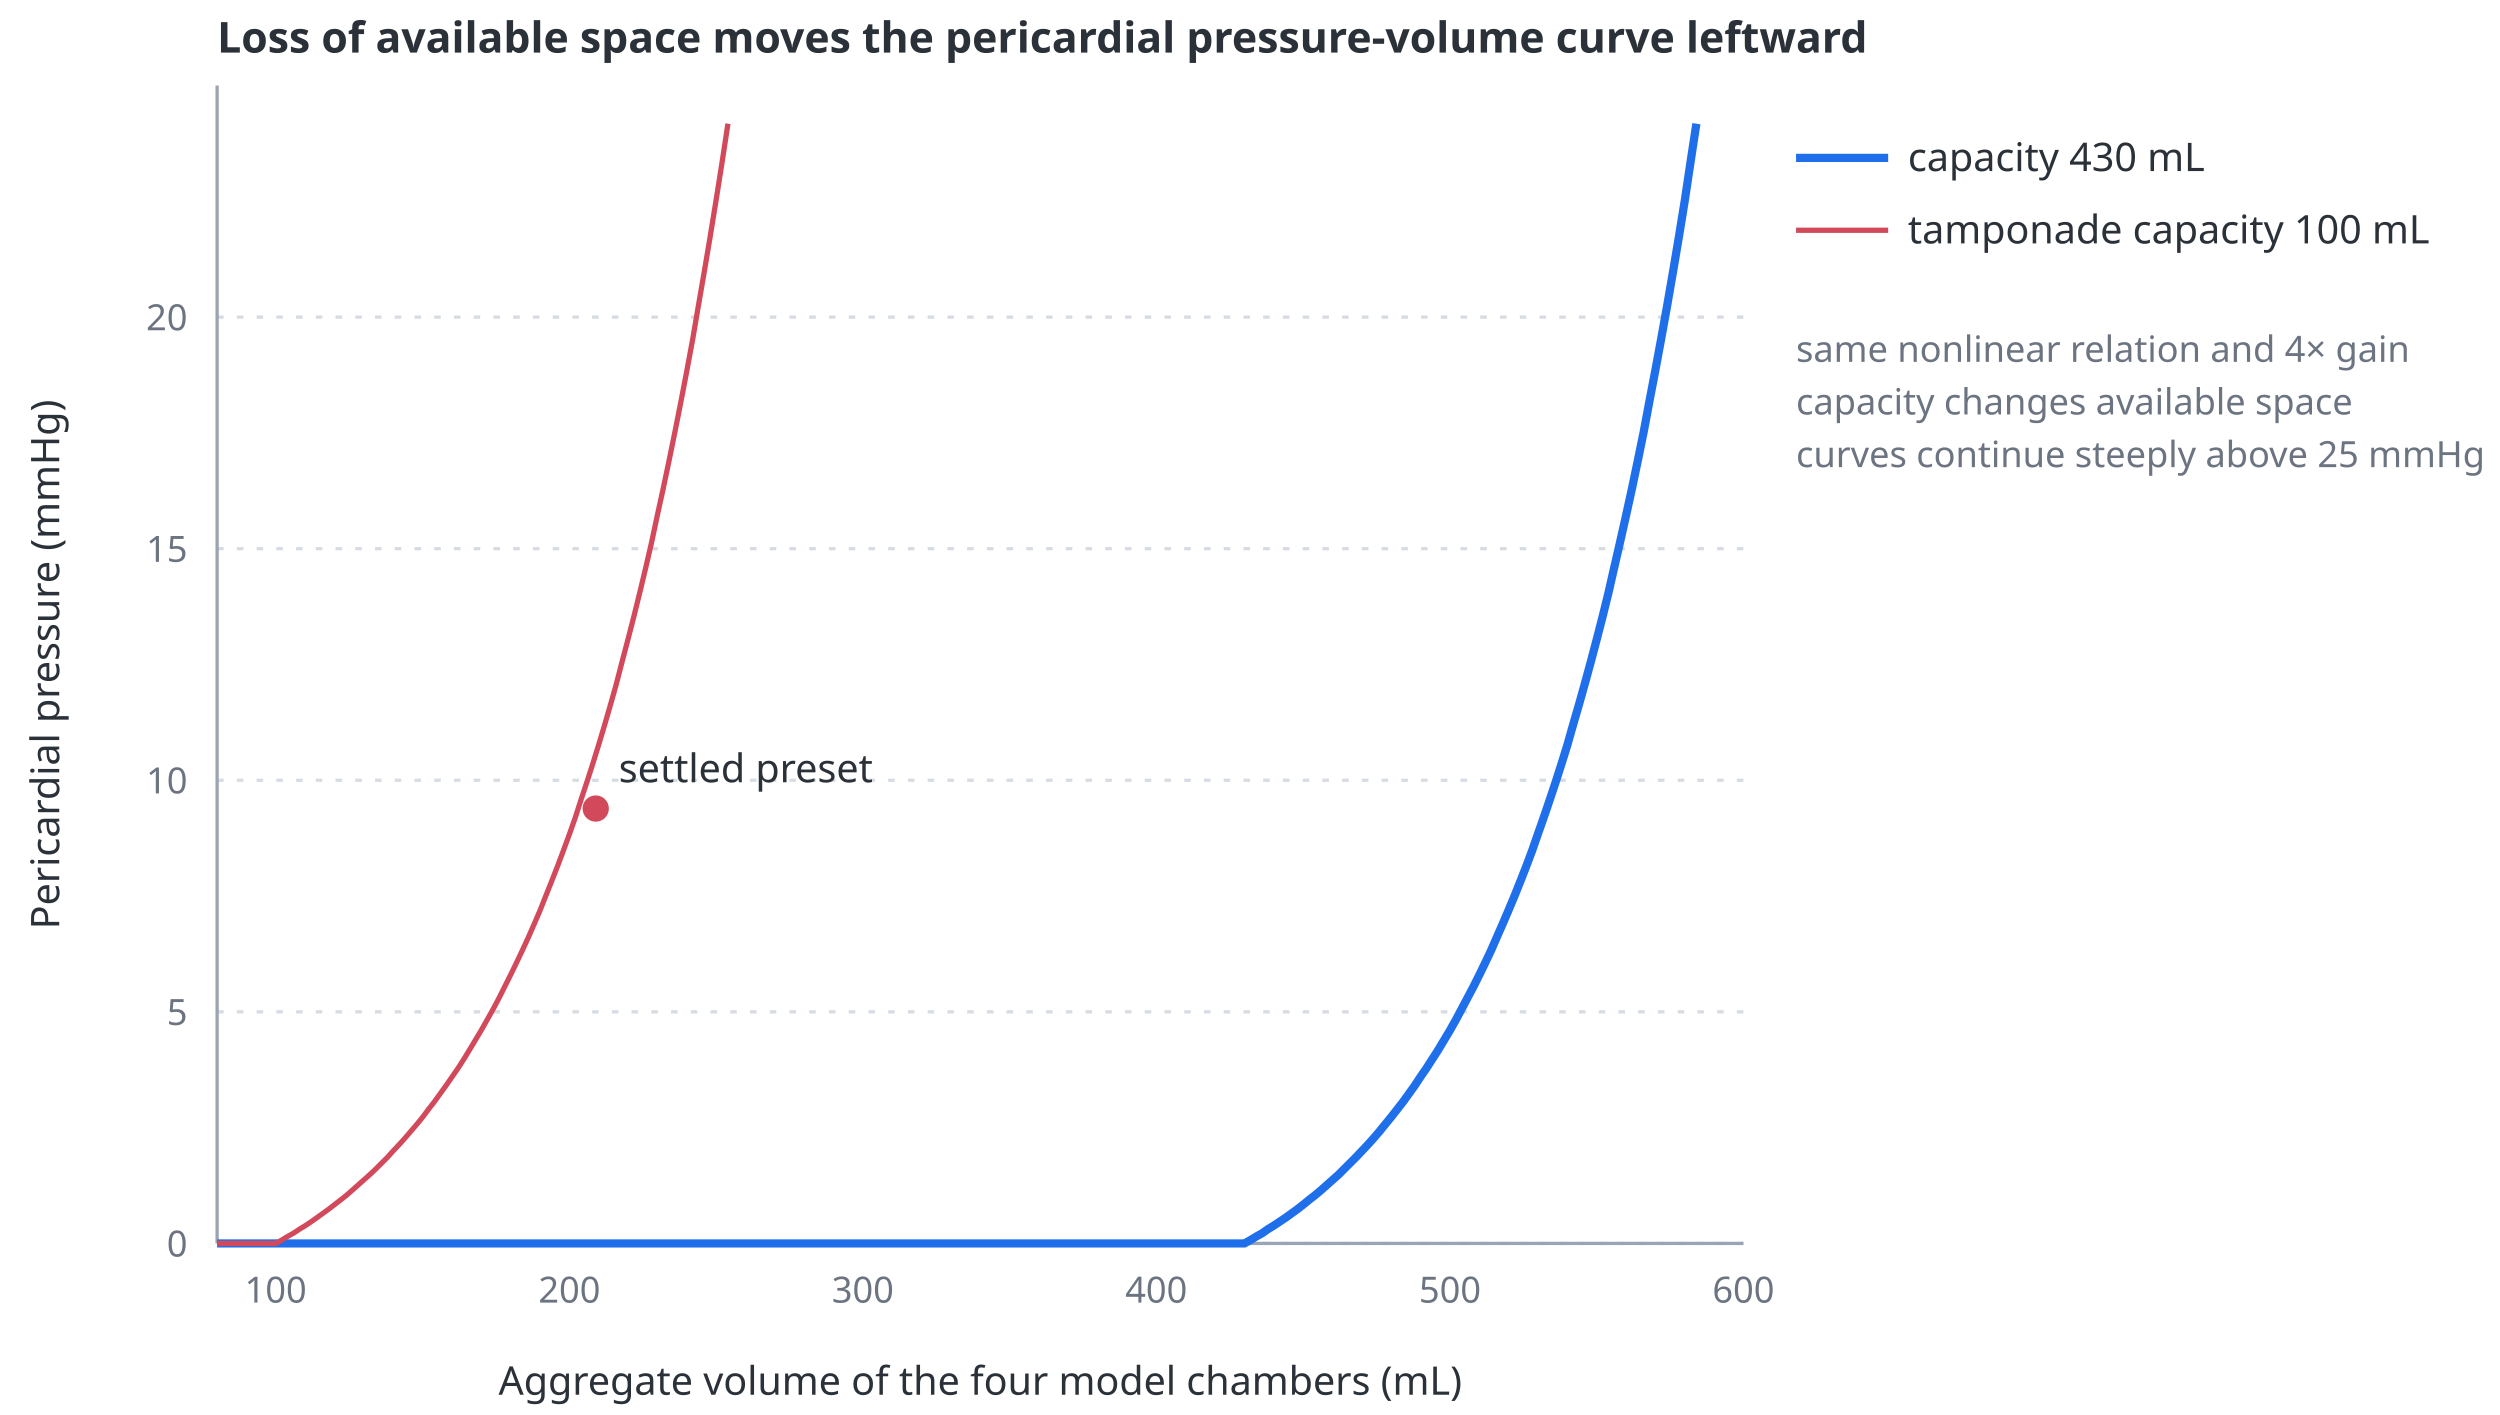
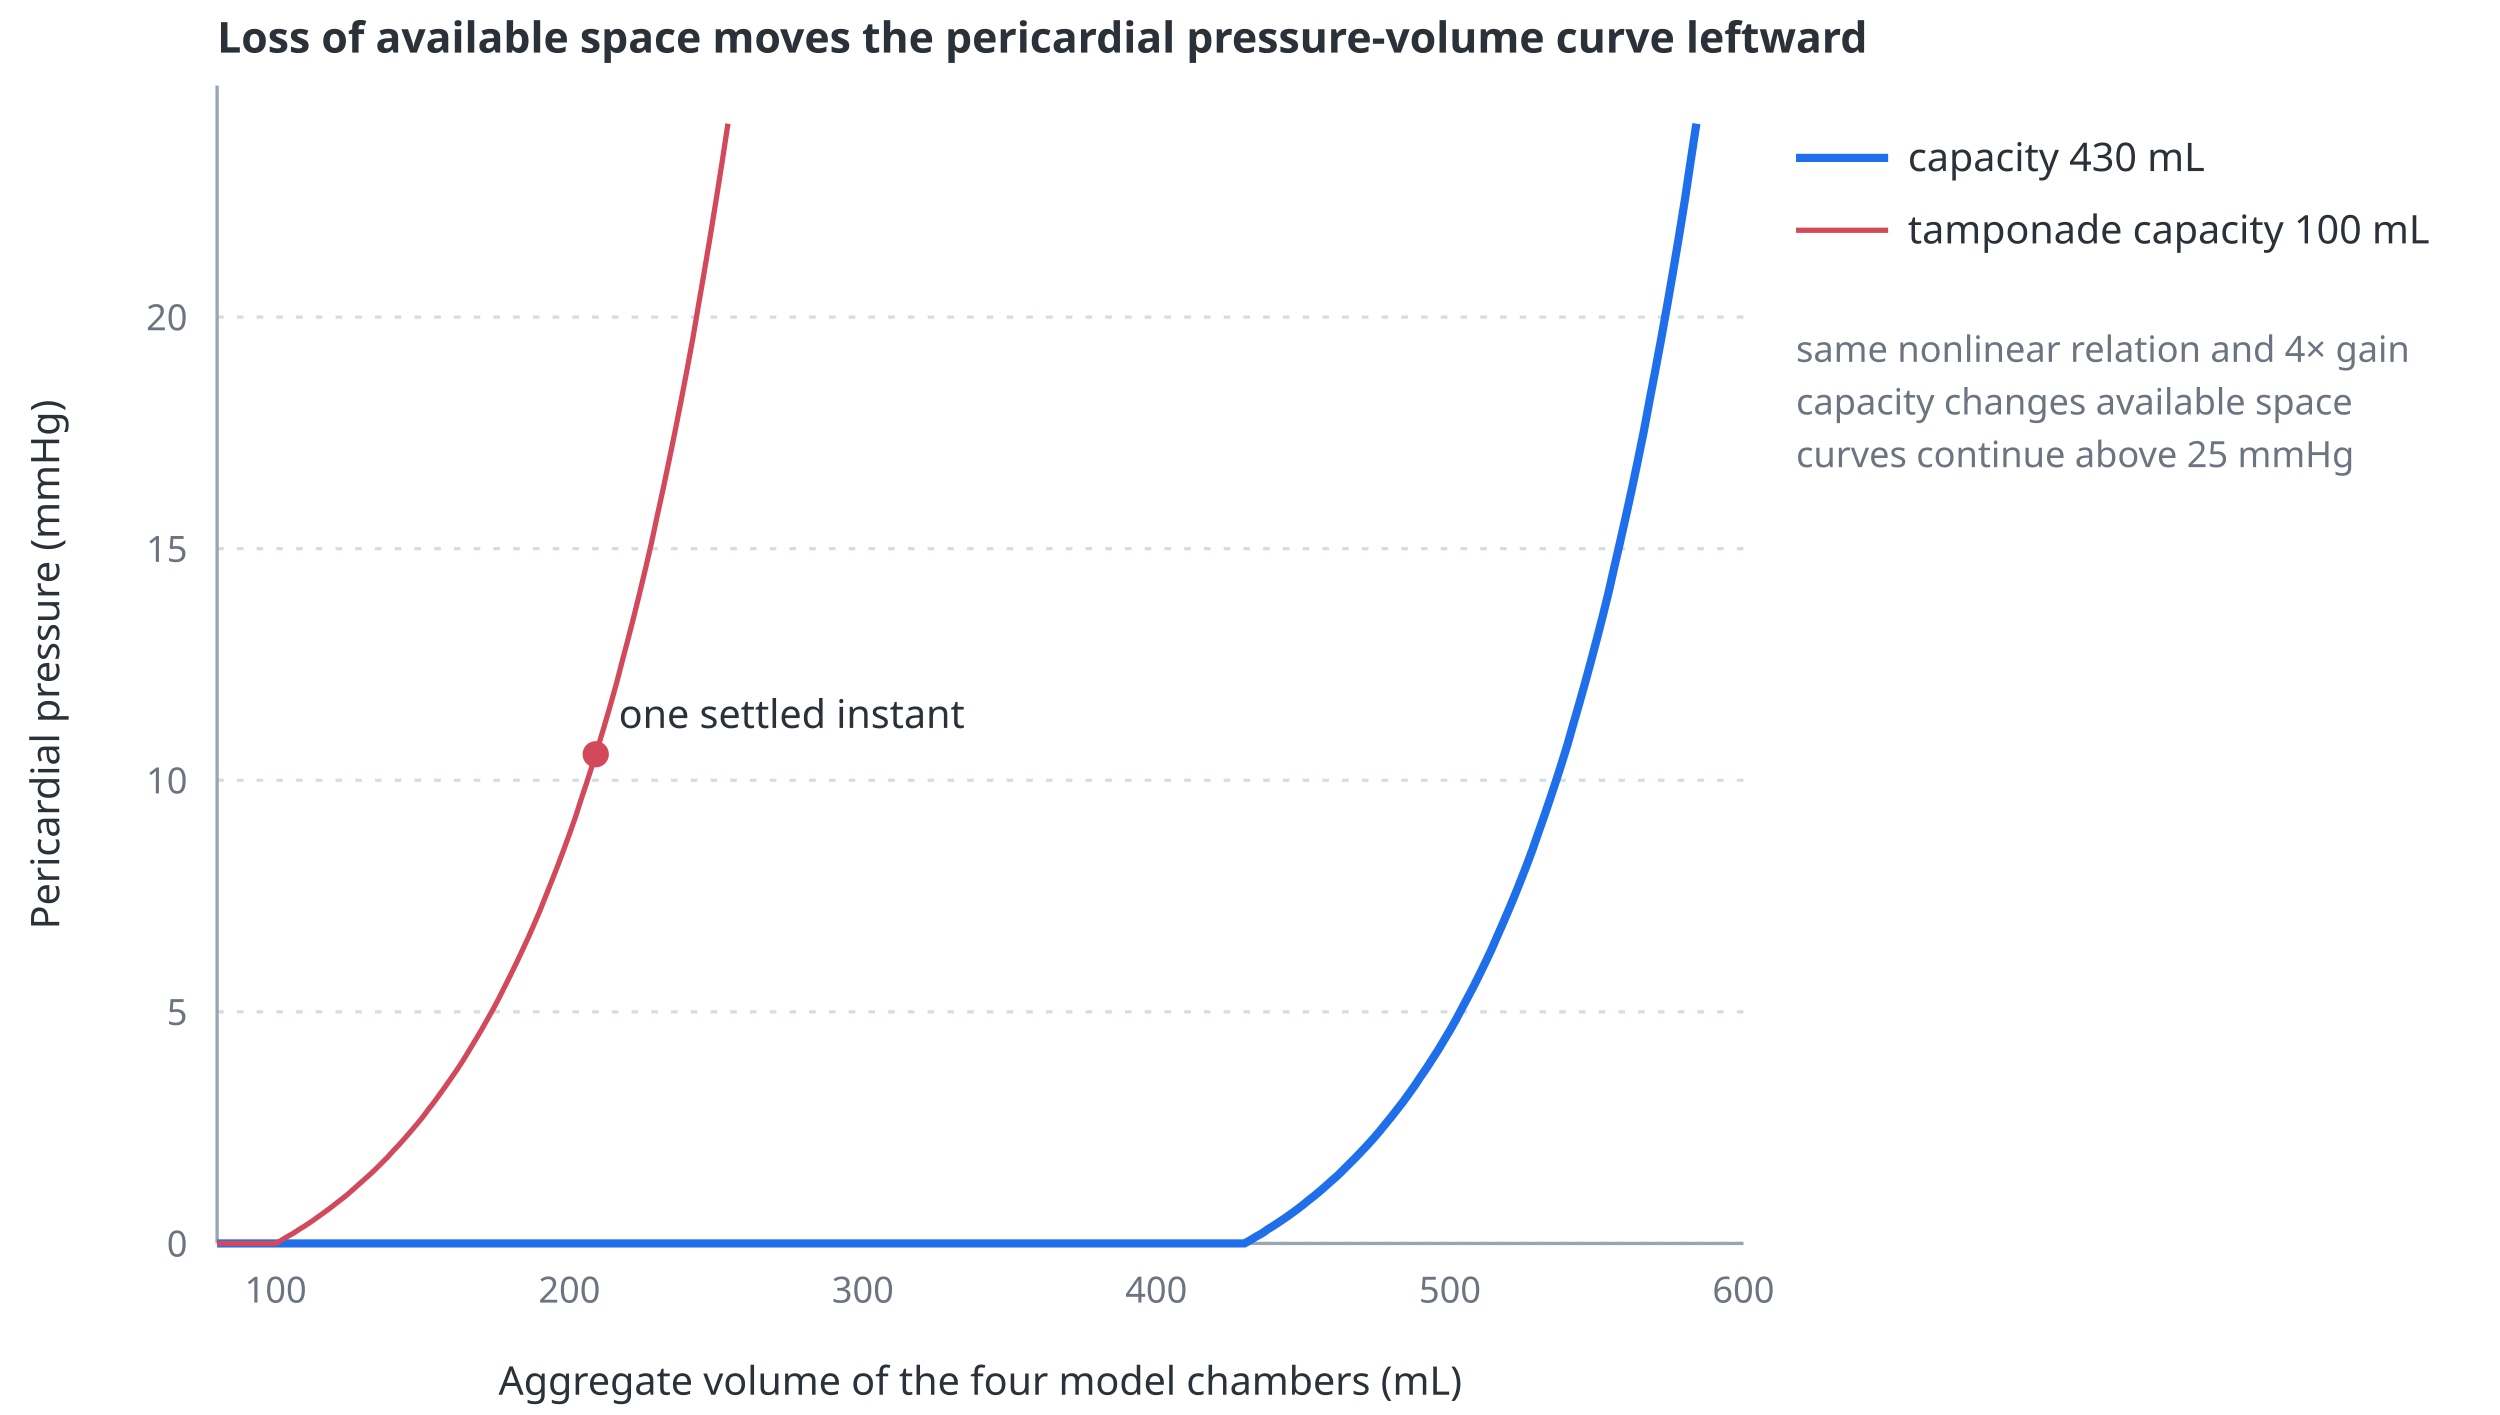
<svg xmlns="http://www.w3.org/2000/svg" viewBox="0 0 760 430" class="arthur-fig" role="img" aria-label="Loss of available space moves the pericardial pressure-volume curve leftward">
  <style>
  svg.arthur-fig .bg { fill: none }
  svg.arthur-fig .axis { stroke: var(--fig-axis, #9aa4b2); stroke-width: 1 }
  svg.arthur-fig .grid { stroke: var(--fig-grid, #d7dce3); stroke-width: 1; stroke-dasharray: 2 4 }
  svg.arthur-fig .tick { fill: var(--fig-muted, #6b7480); font: 11px system-ui, sans-serif }
  svg.arthur-fig .label { fill: var(--fig-text, #2b3138); font: 12px system-ui, sans-serif }
  svg.arthur-fig .title { fill: var(--fig-text, #2b3138); font: 600 13px system-ui, sans-serif }
  svg.arthur-fig .lm { stroke: var(--fig-grid, #d7dce3); stroke-width: 1 }
  svg.arthur-fig .lm-text { fill: var(--fig-muted, #6b7480); font: 600 11px system-ui, sans-serif }
  svg.arthur-fig .total { stroke: var(--fig-total, #1f6feb); stroke-width: 2.5; fill: none }
  svg.arthur-fig .alv { stroke: var(--fig-alv, #d1495b); stroke-width: 1.6; fill: none; stroke-dasharray: 6 3 }
  svg.arthur-fig .extra { stroke: var(--fig-extra, #2a9d8f); stroke-width: 1.6; fill: none; stroke-dasharray: 6 3 }
  svg.arthur-fig .nadir { stroke: var(--fig-total, #1f6feb); stroke-width: 1; stroke-dasharray: 3 3 }
  svg.arthur-fig .dot { fill: var(--fig-total, #1f6feb); stroke: none }
  @media (prefers-color-scheme: dark) {
    svg.arthur-fig .axis { stroke: #5b6472 }
    svg.arthur-fig .grid, svg.arthur-fig .lm { stroke: #363d47 }
    svg.arthur-fig .tick, svg.arthur-fig .lm-text { fill: #8b95a3 }
    svg.arthur-fig .label, svg.arthur-fig .title { fill: #d6dbe2 }
    svg.arthur-fig .total, svg.arthur-fig .nadir { stroke: #58a6ff }
    svg.arthur-fig .dot { fill: #58a6ff }
    svg.arthur-fig .alv { stroke: #f08c9a }
    svg.arthur-fig .extra { stroke: #4fd1c1 }
  }
</style>
  <rect class="bg" width="760" height="430" />
  <text class="title" x="66" y="16">Loss of available space moves the pericardial pressure-volume curve leftward</text>
  <line class="grid" x1="66" y1="378.0" x2="530" y2="378.0" />
  <text class="tick" x="57" y="382.0" text-anchor="end">0</text>
  <line class="grid" x1="66" y1="307.6" x2="530" y2="307.6" />
  <text class="tick" x="57" y="311.6" text-anchor="end">5</text>
  <line class="grid" x1="66" y1="237.2" x2="530" y2="237.2" />
  <text class="tick" x="57" y="241.2" text-anchor="end">10</text>
  <line class="grid" x1="66" y1="166.8" x2="530" y2="166.8" />
  <text class="tick" x="57" y="170.8" text-anchor="end">15</text>
  <line class="grid" x1="66" y1="96.4" x2="530" y2="96.4" />
  <text class="tick" x="57" y="100.4" text-anchor="end">20</text>
  <text class="tick" x="83.8" y="396" text-anchor="middle">100</text>
  <text class="tick" x="173.1" y="396" text-anchor="middle">200</text>
  <text class="tick" x="262.3" y="396" text-anchor="middle">300</text>
  <text class="tick" x="351.5" y="396" text-anchor="middle">400</text>
  <text class="tick" x="440.8" y="396" text-anchor="middle">500</text>
  <text class="tick" x="530.0" y="396" text-anchor="middle">600</text>
  <line class="axis" x1="66" y1="26" x2="66" y2="378" />
  <line class="axis" x1="66" y1="378.0" x2="530" y2="378.0" />
  <path class="total" style="stroke-dasharray:none" d="M66.0 378.0 L67.8 378.0 L69.6 378.0 L71.4 378.0 L73.1 378.0 L74.9 378.0 L76.7 378.0 L78.5 378.0 L80.3 378.0 L82.1 378.0 L83.8 378.0 L85.6 378.0 L87.4 378.0 L89.2 378.0 L91.0 378.0 L92.8 378.0 L94.6 378.0 L96.3 378.0 L98.1 378.0 L99.9 378.0 L101.7 378.0 L103.5 378.0 L105.3 378.0 L107.0 378.0 L108.8 378.0 L110.6 378.0 L112.4 378.0 L114.2 378.0 L116.0 378.0 L117.8 378.0 L119.5 378.0 L121.3 378.0 L123.1 378.0 L124.9 378.0 L126.7 378.0 L128.5 378.0 L130.2 378.0 L132.0 378.0 L133.8 378.0 L135.6 378.0 L137.4 378.0 L139.2 378.0 L141.0 378.0 L142.7 378.0 L144.5 378.0 L146.3 378.0 L148.1 378.0 L149.9 378.0 L151.7 378.0 L153.4 378.0 L155.2 378.0 L157.0 378.0 L158.8 378.0 L160.6 378.0 L162.4 378.0 L164.2 378.0 L165.9 378.0 L167.7 378.0 L169.5 378.0 L171.3 378.0 L173.1 378.0 L174.9 378.0 L176.6 378.0 L178.4 378.0 L180.2 378.0 L182.0 378.0 L183.8 378.0 L185.6 378.0 L187.4 378.0 L189.1 378.0 L190.9 378.0 L192.7 378.0 L194.5 378.0 L196.3 378.0 L198.1 378.0 L199.8 378.0 L201.6 378.0 L203.4 378.0 L205.2 378.0 L207.0 378.0 L208.8 378.0 L210.6 378.0 L212.3 378.0 L214.1 378.0 L215.9 378.0 L217.7 378.0 L219.5 378.0 L221.3 378.0 L223.0 378.0 L224.8 378.0 L226.6 378.0 L228.4 378.0 L230.2 378.0 L232.0 378.0 L233.8 378.0 L235.5 378.0 L237.3 378.0 L239.1 378.0 L240.9 378.0 L242.7 378.0 L244.5 378.0 L246.2 378.0 L248.0 378.0 L249.8 378.0 L251.6 378.0 L253.4 378.0 L255.2 378.0 L257.0 378.0 L258.7 378.0 L260.5 378.0 L262.3 378.0 L264.1 378.0 L265.9 378.0 L267.7 378.0 L269.4 378.0 L271.2 378.0 L273.0 378.0 L274.8 378.0 L276.6 378.0 L278.4 378.0 L280.2 378.0 L281.9 378.0 L283.7 378.0 L285.5 378.0 L287.3 378.0 L289.1 378.0 L290.9 378.0 L292.6 378.0 L294.4 378.0 L296.2 378.0 L298.0 378.0 L299.8 378.0 L301.6 378.0 L303.4 378.0 L305.1 378.0 L306.9 378.0 L308.7 378.0 L310.5 378.0 L312.3 378.0 L314.1 378.0 L315.8 378.0 L317.6 378.0 L319.4 378.0 L321.2 378.0 L323.0 378.0 L324.8 378.0 L326.6 378.0 L328.3 378.0 L330.1 378.0 L331.9 378.0 L333.7 378.0 L335.5 378.0 L337.3 378.0 L339.0 378.0 L340.8 378.0 L342.6 378.0 L344.4 378.0 L346.2 378.0 L348.0 378.0 L349.8 378.0 L351.5 378.0 L353.3 378.0 L355.1 378.0 L356.9 378.0 L358.7 378.0 L360.5 378.0 L362.2 378.0 L364.0 378.0 L365.8 378.0 L367.6 378.0 L369.4 378.0 L371.2 378.0 L373.0 378.0 L374.7 378.0 L376.5 378.0 L378.3 378.0 L380.1 377.0 L381.9 375.9 L383.7 374.9 L385.4 373.7 L387.2 372.6 L389.0 371.4 L390.8 370.2 L392.6 368.9 L394.4 367.6 L396.2 366.2 L397.9 364.8 L399.7 363.4 L401.5 361.9 L403.3 360.3 L405.1 358.7 L406.9 357.1 L408.6 355.4 L410.4 353.6 L412.2 351.8 L414.0 349.9 L415.8 348.0 L417.6 346.0 L419.4 343.9 L421.1 341.8 L422.9 339.6 L424.7 337.3 L426.5 335.0 L428.3 332.5 L430.1 330.0 L431.8 327.4 L433.6 324.8 L435.4 322.0 L437.2 319.2 L439.0 316.2 L440.8 313.2 L442.6 310.0 L444.3 306.8 L446.1 303.4 L447.9 300.0 L449.7 296.4 L451.5 292.7 L453.3 288.9 L455.0 285.0 L456.8 280.9 L458.6 276.7 L460.4 272.4 L462.2 267.9 L464.0 263.3 L465.8 258.5 L467.5 253.6 L469.3 248.5 L471.1 243.2 L472.9 237.8 L474.7 232.2 L476.5 226.4 L478.2 220.4 L480.0 214.2 L481.8 207.8 L483.6 201.2 L485.4 194.4 L487.2 187.4 L489.0 180.1 L490.7 172.6 L492.5 164.8 L494.3 156.8 L496.1 148.6 L497.9 140.0 L499.7 131.2 L501.4 122.1 L503.2 112.7 L505.0 103.0 L506.8 93.0 L508.6 82.6 L510.4 71.9 L512.2 60.8 L513.9 49.4 L515.7 37.6" />
  <path class="alv" style="stroke-dasharray:none" d="M66.0 378.0 L67.8 378.0 L69.6 378.0 L71.4 378.0 L73.1 378.0 L74.9 378.0 L76.7 378.0 L78.5 378.0 L80.3 378.0 L82.1 378.0 L83.8 378.0 L85.6 377.0 L87.4 375.9 L89.2 374.9 L91.0 373.7 L92.8 372.6 L94.6 371.4 L96.3 370.2 L98.1 368.9 L99.9 367.6 L101.7 366.2 L103.5 364.8 L105.3 363.4 L107.0 361.9 L108.8 360.3 L110.6 358.7 L112.4 357.1 L114.2 355.4 L116.0 353.6 L117.8 351.8 L119.5 349.9 L121.3 348.0 L123.1 346.0 L124.9 343.9 L126.7 341.8 L128.5 339.6 L130.2 337.3 L132.0 335.0 L133.8 332.5 L135.6 330.0 L137.4 327.4 L139.2 324.8 L141.0 322.0 L142.7 319.2 L144.5 316.2 L146.3 313.2 L148.1 310.0 L149.9 306.8 L151.7 303.4 L153.4 300.0 L155.2 296.4 L157.0 292.7 L158.8 288.9 L160.6 285.0 L162.4 280.9 L164.2 276.7 L165.9 272.4 L167.7 267.9 L169.5 263.3 L171.3 258.5 L173.1 253.6 L174.9 248.5 L176.6 243.2 L178.4 237.8 L180.2 232.2 L182.0 226.4 L183.8 220.4 L185.6 214.2 L187.4 207.8 L189.1 201.2 L190.9 194.4 L192.7 187.4 L194.5 180.1 L196.3 172.6 L198.1 164.8 L199.8 156.8 L201.6 148.6 L203.4 140.0 L205.2 131.2 L207.0 122.1 L208.8 112.7 L210.6 103.0 L212.3 93.0 L214.1 82.6 L215.9 71.9 L217.7 60.8 L219.5 49.4 L221.3 37.6" />
-   <circle class="dot" style="fill:var(--fig-alv, #d1495b)" cx="181.1" cy="245.8" r="4" />
-   <text class="label" x="188.1" y="237.8">settled preset</text>
+   <circle class="dot" style="fill:var(--fig-alv, #d1495b)" cx="181.1" cy="229.3" r="4" />
+   <text class="label" x="188.1" y="221.3">one settled instant</text>
  <text class="label" transform="translate(18 202) rotate(-90)" text-anchor="middle">Pericardial pressure (mmHg)</text>
  <text class="label" x="298" y="424" text-anchor="middle">Aggregate volume of the four model chambers (mL)</text>
  <line class="total" style="stroke-dasharray:none" x1="546" y1="48" x2="574" y2="48" />
  <text class="label" x="580" y="52">capacity 430 mL</text>
  <line class="alv" style="stroke-dasharray:none" x1="546" y1="70" x2="574" y2="70" />
  <text class="label" x="580" y="74">tamponade capacity 100 mL</text>
  <text class="tick" x="546" y="110">same nonlinear relation and 4× gain</text>
  <text class="tick" x="546" y="126">capacity changes available space</text>
-   <text class="tick" x="546" y="142">curves continue steeply above 25 mmHg</text>
+   <text class="tick" x="546" y="142">curves continue above 25 mmHg</text>
</svg>
